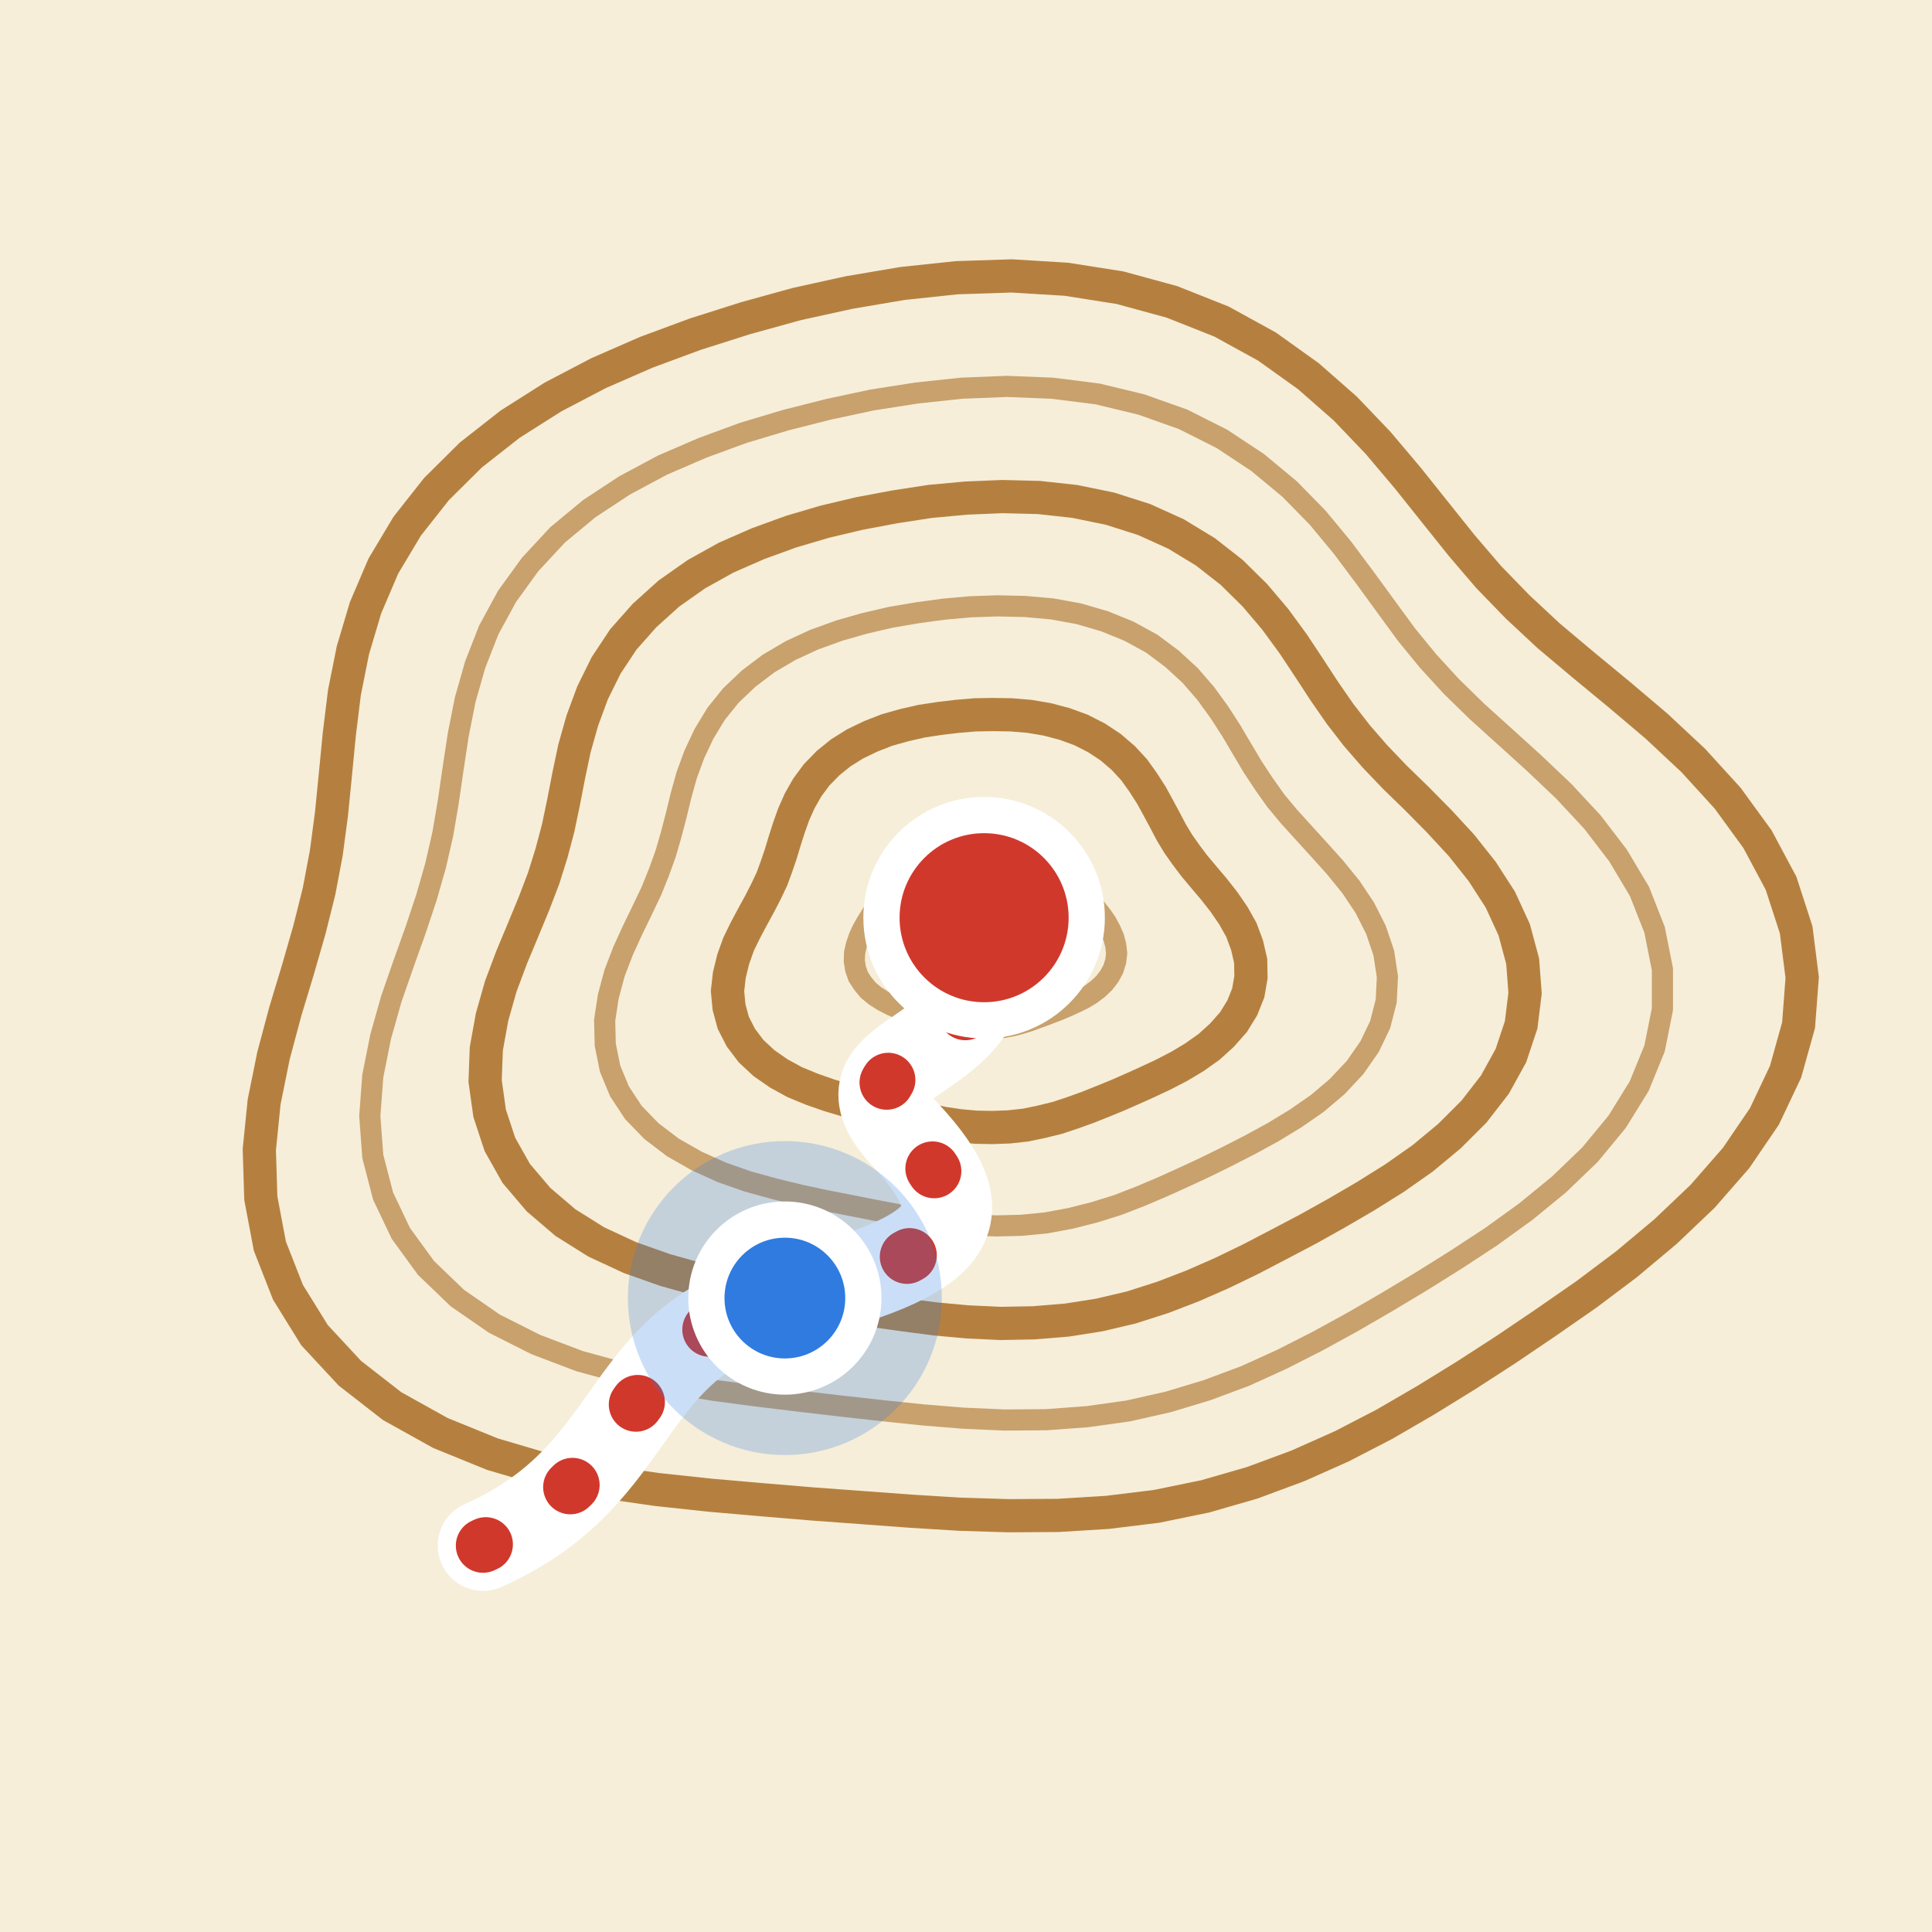
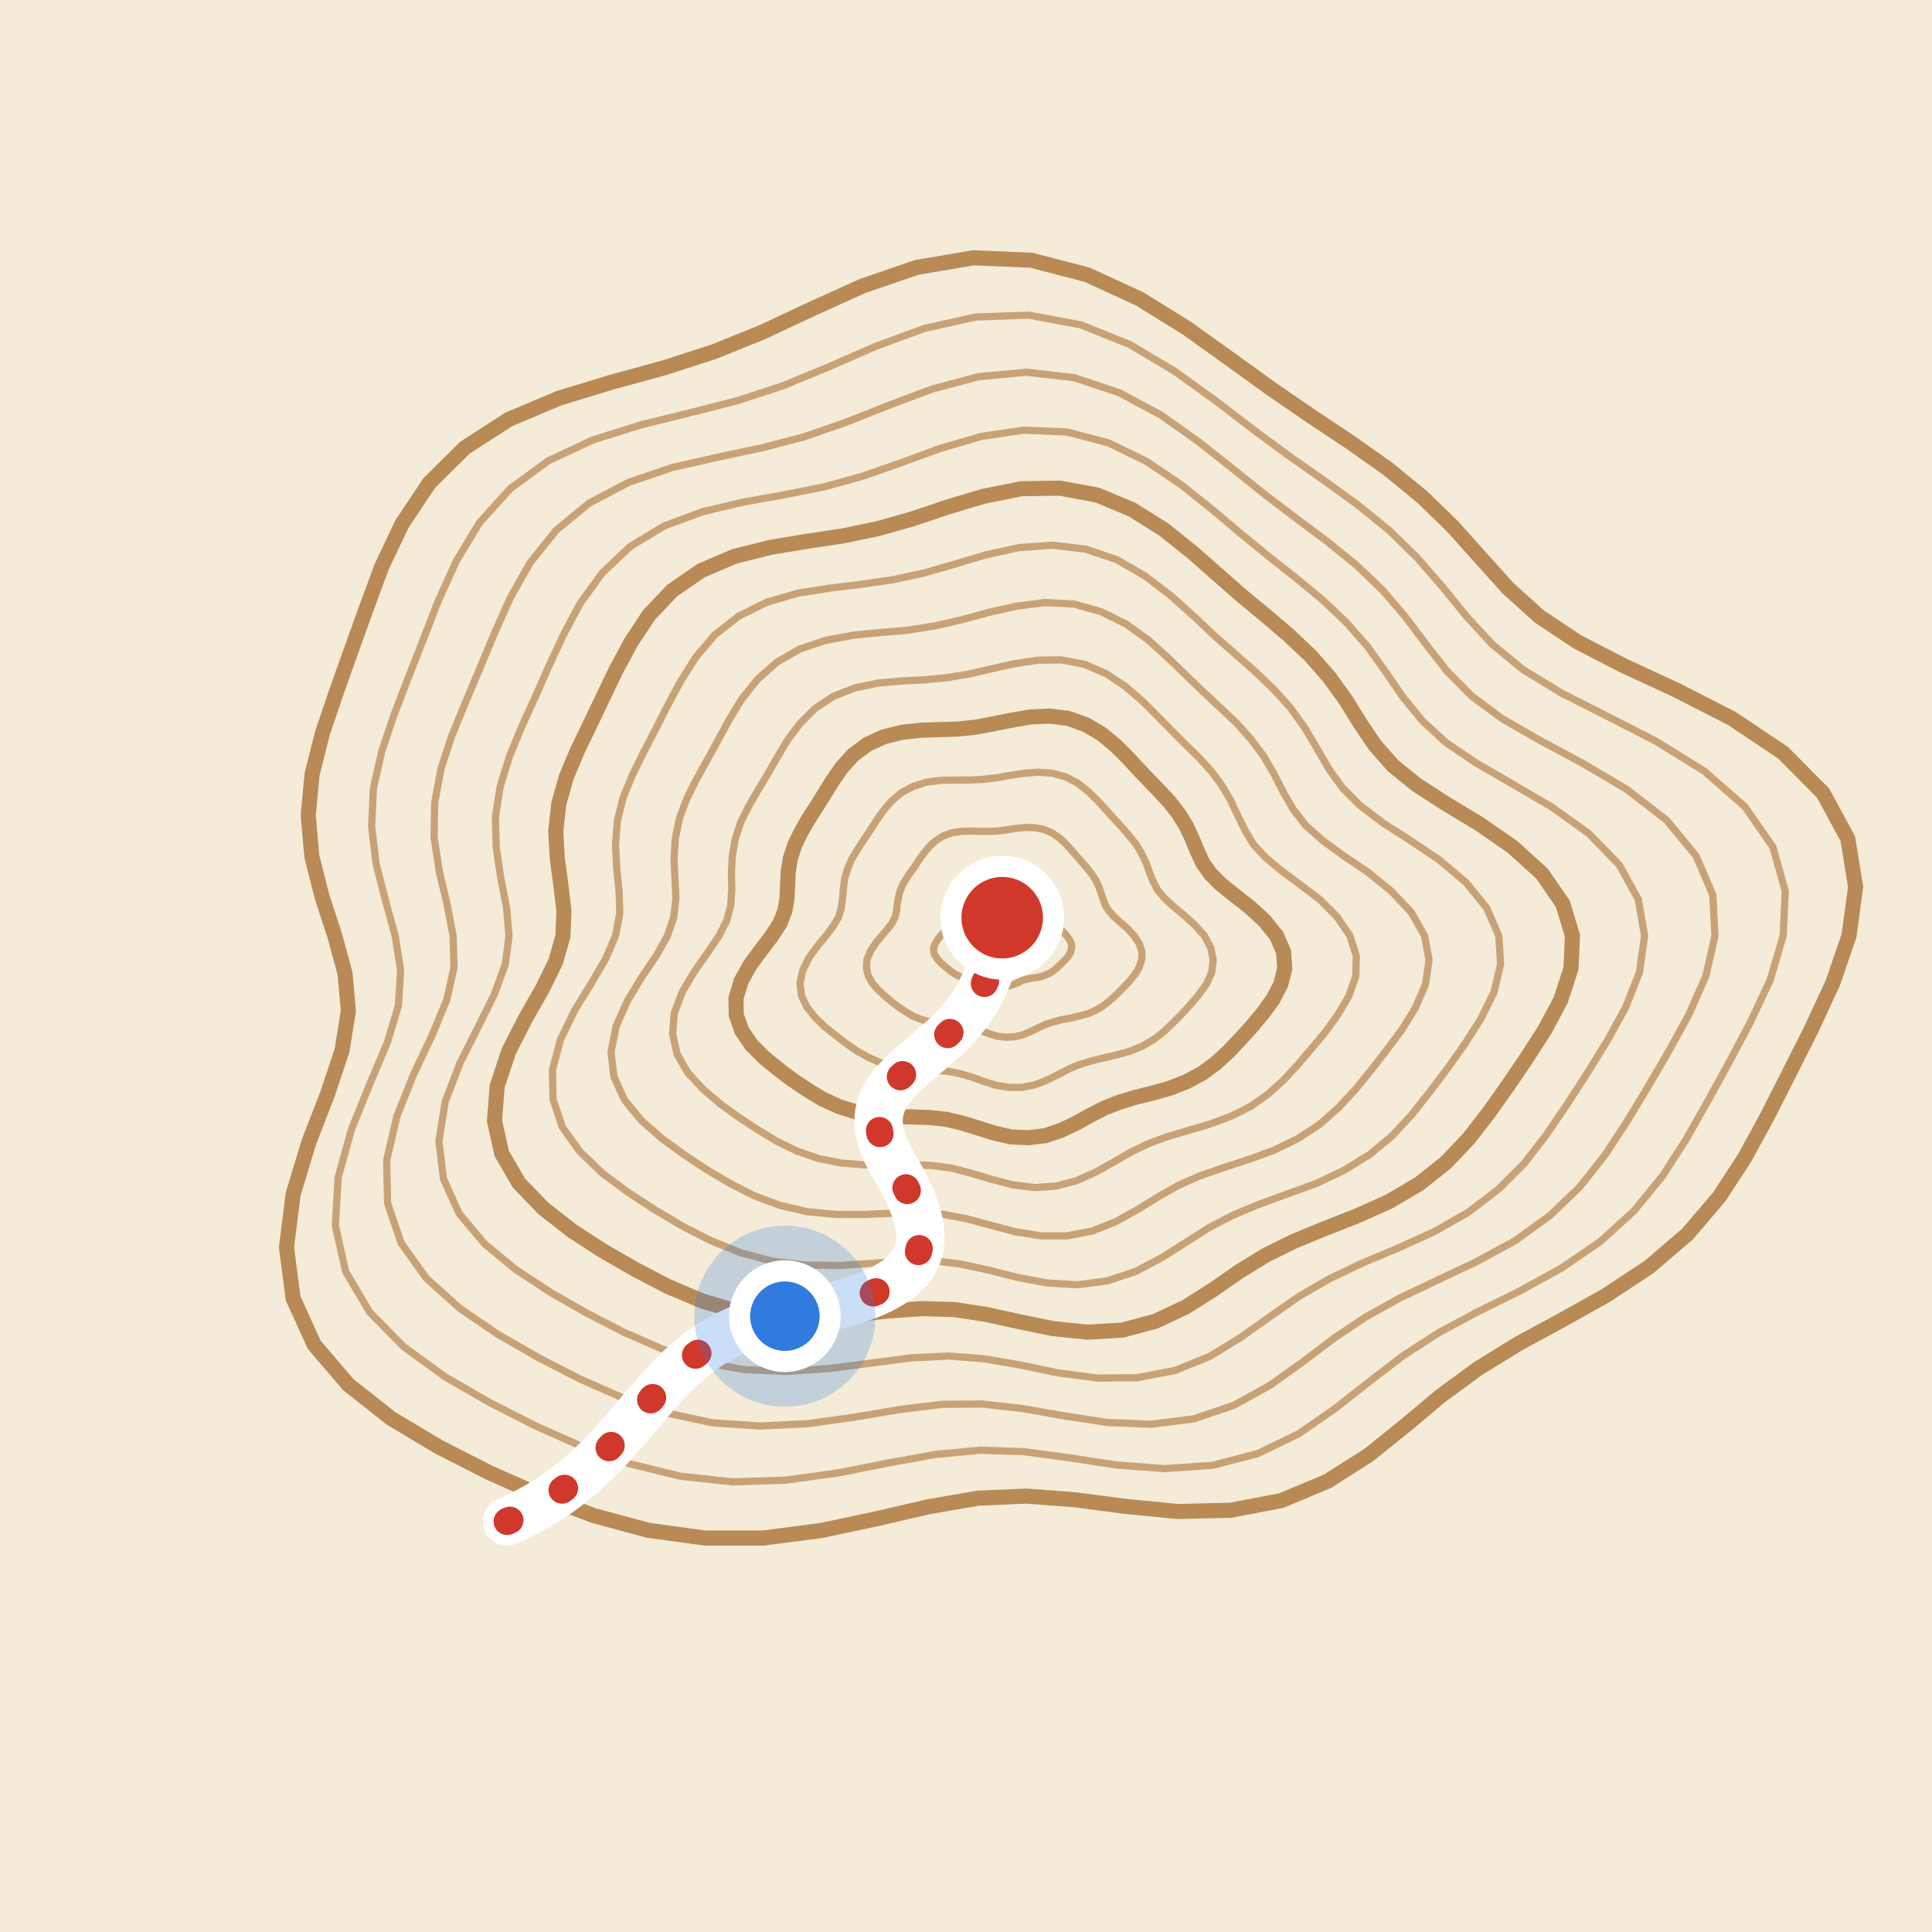
<svg xmlns="http://www.w3.org/2000/svg" viewBox="0 0 512 512" width="512" height="512">
-   <rect width="512" height="512" fill="#f6eed9" />
+   <rect width="512" height="512" fill="#f4ecd8" />
  <g transform="translate(51.2 51.2) scale(.8)">
-     <rect width="512" height="512" fill="#f6eed9" />
-     <path d="M303.8 244.0 L304.9 246.5 L305.6 249.1 L305.9 251.8 L305.6 254.4 L304.8 257.0 L303.5 259.4 L301.8 261.6 L299.7 263.6 L297.3 265.4 L294.8 266.9 L292.1 268.2 L289.5 269.4 L286.9 270.5 L284.3 271.5 L281.7 272.5 L279.2 273.4 L276.7 274.3 L274.1 275.1 L271.5 275.8 L268.8 276.3 L266.1 276.6 L263.4 276.8 L260.6 276.8 L257.9 276.5 L255.2 276.1 L252.6 275.6 L249.9 275.0 L247.3 274.3 L244.7 273.5 L242.1 272.8 L239.4 272.0 L236.6 271.1 L233.8 270.1 L231.1 268.9 L228.4 267.5 L225.9 265.9 L223.6 264.0 L221.8 261.8 L220.3 259.5 L219.4 256.9 L219.0 254.3 L219.1 251.6 L219.7 249.0 L220.6 246.4 L221.7 244.0 L223.0 241.7 L224.3 239.6 L225.6 237.5 L226.7 235.6 L227.7 233.6 L228.5 231.6 L229.3 229.5 L230.1 227.4 L230.9 225.2 L231.9 222.9 L233.1 220.7 L234.6 218.6 L236.3 216.6 L238.4 214.8 L240.7 213.2 L243.2 211.9 L245.9 210.9 L248.7 210.0 L251.6 209.4 L254.6 208.9 L257.5 208.6 L260.5 208.5 L263.5 208.4 L266.5 208.5 L269.5 208.8 L272.4 209.2 L275.3 209.9 L278.1 210.8 L280.7 212.1 L283.1 213.5 L285.3 215.2 L287.2 217.2 L288.8 219.2 L290.1 221.4 L291.3 223.5 L292.3 225.7 L293.2 227.7 L294.2 229.7 L295.3 231.6 L296.6 233.5 L297.9 235.4 L299.4 237.4 L301.0 239.4 L302.5 241.6 L303.8 244.0Z" fill="none" stroke="#b5803f" stroke-width="7" opacity="0.7" />
-     <path d="M347.2 244.0 L349.1 249.1 L350.3 254.3 L350.4 259.7 L349.5 264.9 L347.5 269.9 L344.6 274.6 L340.8 278.9 L336.5 282.8 L331.7 286.2 L326.7 289.2 L321.5 291.9 L316.4 294.3 L311.3 296.6 L306.3 298.8 L301.4 300.8 L296.4 302.8 L291.4 304.6 L286.3 306.3 L281.0 307.6 L275.7 308.7 L270.2 309.3 L264.7 309.5 L259.3 309.4 L253.8 308.9 L248.4 308.1 L243.1 307.0 L237.9 305.9 L232.6 304.6 L227.3 303.4 L221.8 302.0 L216.3 300.5 L210.6 298.8 L204.9 296.8 L199.3 294.5 L194.0 291.6 L189.1 288.2 L184.8 284.2 L181.4 279.7 L178.9 274.8 L177.5 269.6 L177.0 264.3 L177.6 259.0 L178.9 253.7 L180.7 248.7 L183.0 244.0 L185.4 239.5 L187.7 235.3 L189.8 231.2 L191.7 227.2 L193.2 223.1 L194.6 219.0 L195.9 214.7 L197.3 210.3 L198.9 205.8 L200.9 201.3 L203.4 196.9 L206.5 192.7 L210.3 188.8 L214.5 185.4 L219.3 182.4 L224.5 179.9 L229.9 177.8 L235.6 176.2 L241.3 174.9 L247.2 174.0 L253.1 173.3 L259.0 172.8 L265.0 172.7 L271.0 172.8 L277.0 173.3 L282.9 174.3 L288.6 175.8 L294.1 177.8 L299.2 180.4 L303.9 183.5 L308.1 187.1 L311.7 191.0 L314.7 195.2 L317.4 199.4 L319.7 203.6 L321.9 207.7 L324.0 211.7 L326.3 215.5 L328.9 219.2 L331.7 222.9 L334.8 226.6 L338.1 230.5 L341.4 234.7 L344.5 239.2 L347.2 244.0Z" fill="none" stroke="#b5803f" stroke-width="11" opacity="1" />
-     <path d="M391.8 244.0 L394.4 251.7 L395.6 259.6 L395.2 267.6 L393.2 275.4 L389.7 282.7 L384.9 289.6 L379.0 295.9 L372.4 301.5 L365.2 306.5 L357.8 311.0 L350.3 315.1 L342.9 318.9 L335.6 322.5 L328.3 325.9 L321.0 329.2 L313.7 332.3 L306.2 335.2 L298.5 337.6 L290.6 339.6 L282.5 341.1 L274.3 341.9 L266.1 342.1 L257.9 341.8 L249.8 341.0 L241.7 339.8 L233.7 338.4 L225.8 336.9 L217.7 335.3 L209.5 333.7 L201.1 331.9 L192.5 329.8 L183.8 327.4 L175.2 324.4 L166.8 320.6 L158.9 316.1 L151.8 310.7 L145.8 304.5 L141.2 297.5 L138.1 290.0 L136.5 282.1 L136.3 274.0 L137.5 266.1 L139.6 258.3 L142.4 251.0 L145.6 244.0 L148.8 237.4 L151.8 231.1 L154.3 224.9 L156.5 218.8 L158.3 212.6 L160.0 206.1 L161.6 199.5 L163.5 192.7 L166.0 185.9 L169.2 179.1 L173.2 172.5 L178.1 166.4 L184.0 160.8 L190.6 155.8 L197.9 151.5 L205.7 147.9 L214.0 144.9 L222.4 142.5 L231.0 140.5 L239.8 139.0 L248.6 137.8 L257.5 137.0 L266.5 136.7 L275.5 136.9 L284.5 137.7 L293.3 139.3 L301.9 141.8 L310.0 145.1 L317.5 149.2 L324.2 154.2 L330.2 159.7 L335.4 165.7 L339.9 171.9 L343.9 178.1 L347.5 184.2 L351.0 190.1 L354.7 195.7 L358.6 201.2 L363.0 206.5 L367.9 211.9 L373.0 217.5 L378.3 223.4 L383.5 229.8 L388.1 236.7 L391.8 244.0Z" fill="none" stroke="#b5803f" stroke-width="7" opacity="0.7" />
-     <path d="M437.6 244.0 L440.4 254.4 L441.2 265.0 L439.9 275.5 L436.5 285.7 L431.2 295.3 L424.3 304.2 L416.2 312.3 L407.3 319.7 L397.9 326.3 L388.3 332.3 L378.7 337.9 L369.2 343.2 L359.7 348.2 L350.3 353.1 L340.8 357.7 L331.0 362.0 L321.1 365.8 L310.8 369.1 L300.2 371.6 L289.4 373.3 L278.4 374.2 L267.5 374.4 L256.6 373.9 L245.7 372.9 L235.0 371.5 L224.3 370.0 L213.5 368.3 L202.6 366.6 L191.4 364.7 L179.9 362.6 L168.1 360.0 L156.3 356.7 L144.7 352.6 L133.5 347.4 L123.3 341.0 L114.4 333.4 L107.0 324.7 L101.6 315.1 L98.2 304.8 L96.7 294.1 L97.1 283.4 L99.0 272.9 L101.9 262.7 L105.5 253.1 L109.3 244.0 L112.9 235.3 L116.1 226.9 L118.7 218.6 L120.9 210.3 L122.7 201.7 L124.4 192.9 L126.3 183.9 L128.9 174.7 L132.3 165.5 L136.8 156.4 L142.5 147.8 L149.5 139.9 L157.6 132.6 L166.7 126.2 L176.6 120.7 L187.1 116.1 L198.1 112.1 L209.3 108.8 L220.7 106.1 L232.4 103.9 L244.1 102.1 L256.0 101.0 L268.0 100.5 L280.1 100.8 L292.0 102.1 L303.7 104.5 L315.0 108.1 L325.6 112.9 L335.3 118.8 L344.0 125.6 L351.7 133.2 L358.4 141.1 L364.4 149.3 L369.7 157.3 L374.8 165.1 L380.0 172.6 L385.5 179.7 L391.5 186.6 L398.1 193.5 L405.3 200.5 L412.7 208.0 L420.1 216.0 L427.0 224.7 L433.0 234.0 L437.6 244.0Z" fill="none" stroke="#b5803f" stroke-width="11" opacity="1" />
-     <path d="M484.1 244.0 L486.7 257.1 L486.7 270.3 L484.1 283.3 L479.0 295.8 L471.7 307.6 L462.7 318.5 L452.4 328.4 L441.4 337.4 L429.9 345.7 L418.3 353.3 L406.8 360.5 L395.3 367.4 L383.9 374.0 L372.4 380.3 L360.6 386.3 L348.5 391.8 L335.9 396.5 L323.0 400.4 L309.7 403.4 L296.1 405.3 L282.5 406.3 L268.8 406.4 L255.2 405.8 L241.7 404.7 L228.3 403.3 L214.8 401.8 L201.1 400.2 L187.1 398.5 L172.7 396.6 L158.0 394.2 L143.0 391.0 L128.0 386.9 L113.5 381.4 L99.8 374.5 L87.5 366.0 L77.1 356.0 L68.8 344.6 L62.9 332.2 L59.5 319.1 L58.5 305.7 L59.5 292.4 L62.1 279.4 L65.6 267.0 L69.7 255.2 L73.7 244.0 L77.3 233.2 L80.3 222.7 L82.7 212.2 L84.5 201.6 L86.1 190.6 L87.8 179.4 L90.1 167.8 L93.4 156.2 L97.9 144.7 L104.0 133.5 L111.6 123.0 L120.7 113.2 L131.2 104.5 L142.9 96.8 L155.4 90.1 L168.6 84.4 L182.2 79.4 L196.2 75.2 L210.4 71.6 L224.9 68.5 L239.6 66.2 L254.5 64.6 L269.5 64.0 L284.6 64.6 L299.6 66.5 L314.1 70.0 L327.9 74.9 L340.8 81.4 L352.6 89.2 L363.2 98.0 L372.5 107.5 L380.7 117.4 L388.1 127.3 L395.1 136.9 L401.9 146.2 L409.1 155.0 L416.8 163.4 L425.3 171.7 L434.5 180.0 L444.2 188.8 L454.0 198.1 L463.5 208.3 L472.0 219.4 L479.1 231.3 L484.1 244.0Z" fill="none" stroke="#b5803f" stroke-width="7" opacity="0.7" />
-     <path d="M531.0 244.0 L533.0 259.8 L531.8 275.6 L527.5 291.0 L520.5 305.8 L511.1 319.6 L500.0 332.3 L487.7 344.0 L474.8 354.8 L461.5 364.8 L448.1 374.1 L434.8 383.1 L421.5 391.7 L408.2 399.9 L394.6 407.8 L380.5 415.1 L365.9 421.6 L350.8 427.2 L335.2 431.7 L319.1 435.0 L302.8 437.0 L286.5 438.0 L270.1 438.1 L253.9 437.6 L237.7 436.6 L221.5 435.4 L205.1 434.2 L188.4 432.8 L171.2 431.3 L153.5 429.4 L135.4 426.8 L117.1 423.0 L99.1 417.7 L81.9 410.7 L65.9 401.8 L51.9 390.9 L40.2 378.3 L31.4 364.1 L25.4 348.8 L22.4 332.9 L21.9 316.8 L23.5 301.0 L26.6 285.7 L30.5 271.1 L34.7 257.2 L38.5 244.0 L41.7 231.2 L44.1 218.5 L45.8 205.7 L47.1 192.6 L48.4 179.2 L50.1 165.4 L52.9 151.4 L57.1 137.3 L63.0 123.5 L70.9 110.3 L80.6 98.0 L92.0 86.7 L105.0 76.5 L119.2 67.5 L134.3 59.6 L150.1 52.7 L166.3 46.7 L183.0 41.4 L200.0 36.7 L217.3 32.9 L235.0 29.9 L252.9 28.0 L271.1 27.4 L289.2 28.5 L307.0 31.3 L324.2 36.0 L340.6 42.5 L355.7 50.8 L369.4 60.6 L381.6 71.3 L392.5 82.7 L402.3 94.3 L411.4 105.7 L420.2 116.7 L429.1 127.1 L438.7 137.0 L449.0 146.6 L460.3 156.1 L472.3 166.0 L484.7 176.5 L496.9 187.9 L508.3 200.4 L518.2 214.0 L526.0 228.6 L531.0 244.0Z" fill="none" stroke="#b5803f" stroke-width="11" opacity="1" />
-     <path d="M96 448 C150 424 140 380 196 366 S262 340 236 312 S262 290 262 252" fill="none" stroke="#fff" stroke-width="30" stroke-linecap="round" stroke-linejoin="round" />
-     <path d="M96 448 C150 424 140 380 196 366 S262 340 236 312 S262 290 262 252" fill="none" stroke="#d1382c" stroke-width="18" stroke-linecap="round" stroke-dasharray="1 34" />
-     <circle cx="262" cy="240" r="34" fill="#d1382c" stroke="#fff" stroke-width="12" />
-     <circle cx="196" cy="366" r="52" fill="#2f7be0" opacity=".25" />
-     <circle cx="196" cy="366" r="26" fill="#2f7be0" stroke="#fff" stroke-width="12" />
+     <rect width="512" height="512" fill="#f4ecd8" />
+     <path d="M289.4 246.0 L290.3 247.3 L290.9 248.6 L291.0 250.0 L290.7 251.3 L290.0 252.6 L289.1 253.7 L288.1 254.7 L287.1 255.7 L286.0 256.7 L284.9 257.6 L283.7 258.4 L282.3 259.0 L280.9 259.5 L279.4 259.8 L277.9 260.0 L276.5 260.3 L275.2 260.6 L274.0 261.1 L272.8 261.7 L271.5 262.2 L270.1 262.6 L268.7 262.8 L267.3 262.7 L265.9 262.4 L264.6 261.9 L263.3 261.4 L262.1 261.0 L260.8 260.7 L259.4 260.5 L257.9 260.3 L256.4 260.1 L254.9 259.8 L253.4 259.2 L252.1 258.5 L250.9 257.7 L249.8 256.8 L248.7 255.9 L247.6 254.9 L246.6 253.8 L245.8 252.6 L245.3 251.3 L245.3 249.9 L245.8 248.6 L246.6 247.2 L247.6 246.0 L248.6 244.9 L249.5 243.9 L250.2 242.9 L250.5 241.9 L250.8 240.9 L250.9 239.8 L251.2 238.7 L251.6 237.6 L252.2 236.6 L252.9 235.6 L253.6 234.6 L254.4 233.6 L255.1 232.5 L256.0 231.4 L257.0 230.4 L258.2 229.5 L259.6 228.9 L261.1 228.6 L262.7 228.5 L264.2 228.5 L265.8 228.6 L267.3 228.7 L268.7 228.6 L270.3 228.4 L271.8 228.2 L273.4 228.2 L275.0 228.4 L276.4 229.0 L277.7 229.7 L278.8 230.7 L279.7 231.8 L280.6 232.8 L281.4 233.8 L282.2 234.8 L282.9 235.7 L283.6 236.7 L284.1 237.8 L284.5 238.8 L284.8 239.9 L285.1 240.9 L285.5 241.9 L286.2 242.8 L287.2 243.8 L288.3 244.8 L289.4 246.0Z" fill="none" stroke="#b98a55" stroke-width="2.4" opacity="0.75" />
+     <path d="M311.7 246.0 L313.4 248.6 L314.3 251.3 L314.2 254.0 L313.3 256.6 L311.8 259.0 L309.9 261.3 L307.9 263.4 L305.9 265.4 L303.8 267.3 L301.6 269.1 L299.1 270.6 L296.4 271.8 L293.4 272.6 L290.5 273.3 L287.6 273.8 L285.0 274.5 L282.5 275.3 L280.1 276.4 L277.6 277.6 L275.1 278.7 L272.3 279.4 L269.4 279.6 L266.6 279.3 L263.8 278.5 L261.2 277.5 L258.7 276.6 L256.1 275.9 L253.4 275.5 L250.6 275.3 L247.5 275.0 L244.4 274.6 L241.4 273.8 L238.6 272.7 L236.1 271.2 L233.7 269.6 L231.3 267.8 L229.1 265.9 L226.9 263.9 L225.0 261.7 L223.6 259.2 L223.0 256.6 L223.2 253.8 L224.4 251.0 L226.1 248.4 L228.1 246.0 L230.0 243.8 L231.5 241.8 L232.5 239.8 L233.0 237.8 L233.2 235.6 L233.6 233.5 L234.1 231.3 L235.0 229.1 L236.2 227.1 L237.5 225.1 L239.0 223.1 L240.4 220.9 L242.0 218.7 L243.7 216.6 L245.8 214.6 L248.3 213.0 L251.2 211.9 L254.3 211.4 L257.4 211.3 L260.5 211.4 L263.6 211.4 L266.5 211.3 L269.5 210.9 L272.6 210.4 L275.7 210.1 L278.9 210.2 L282.0 210.8 L284.8 212.1 L287.2 213.8 L289.3 215.8 L291.2 217.9 L292.9 219.9 L294.6 221.8 L296.2 223.7 L297.7 225.6 L299.0 227.6 L300.0 229.7 L300.7 231.8 L301.4 233.8 L302.1 235.8 L303.3 237.7 L305.0 239.6 L307.1 241.5 L309.5 243.6 L311.7 246.0Z" fill="none" stroke="#b98a55" stroke-width="2.4" opacity="0.75" />
+     <path d="M335.0 246.0 L337.1 250.0 L337.9 254.0 L337.4 258.1 L335.7 261.9 L333.2 265.4 L330.4 268.7 L327.5 271.9 L324.5 274.9 L321.5 277.8 L318.1 280.4 L314.3 282.6 L310.1 284.3 L305.7 285.5 L301.4 286.5 L297.3 287.5 L293.4 288.7 L289.9 290.2 L286.3 292.1 L282.6 293.9 L278.7 295.4 L274.5 296.2 L270.1 296.2 L265.9 295.5 L261.8 294.2 L257.9 292.8 L254.1 291.7 L250.2 290.9 L246.0 290.6 L241.5 290.4 L236.9 290.1 L232.3 289.4 L227.8 288.1 L223.7 286.3 L219.8 284.1 L216.2 281.6 L212.7 278.9 L209.2 276.1 L206.0 273.0 L203.3 269.6 L201.5 265.8 L201.0 261.7 L201.9 257.5 L203.9 253.4 L206.7 249.5 L209.6 246.0 L212.0 242.8 L213.8 239.8 L214.7 236.7 L215.1 233.6 L215.4 230.3 L215.8 227.0 L216.8 223.7 L218.2 220.5 L220.0 217.5 L222.0 214.4 L224.1 211.3 L226.2 208.0 L228.5 204.7 L231.3 201.4 L234.6 198.6 L238.5 196.5 L242.9 195.1 L247.5 194.5 L252.3 194.4 L256.9 194.4 L261.3 194.2 L265.8 193.7 L270.3 192.9 L274.9 192.2 L279.7 191.8 L284.4 192.1 L288.9 193.3 L293.0 195.4 L296.5 198.2 L299.6 201.2 L302.4 204.3 L305.0 207.2 L307.6 210.0 L310.0 212.8 L312.3 215.6 L314.1 218.6 L315.6 221.7 L316.7 224.8 L317.9 227.8 L319.4 230.7 L321.6 233.4 L324.6 236.2 L328.1 239.1 L331.8 242.4 L335.0 246.0Z" fill="none" stroke="#b98a55" stroke-width="2.4" opacity="0.75" />
+     <path d="M358.9 246.0 L361.2 251.3 L361.6 256.8 L360.3 262.0 L357.7 267.0 L354.3 271.7 L350.6 276.1 L346.8 280.3 L343.0 284.3 L338.9 288.1 L334.3 291.5 L329.1 294.3 L323.5 296.5 L317.8 298.1 L312.1 299.5 L306.9 301.1 L302.0 303.0 L297.3 305.4 L292.6 308.0 L287.6 310.4 L282.3 312.2 L276.6 312.9 L270.8 312.6 L265.2 311.3 L259.8 309.6 L254.6 308.0 L249.5 306.8 L244.1 306.2 L238.4 306.0 L232.3 305.9 L226.0 305.5 L219.8 304.4 L214.0 302.6 L208.5 300.1 L203.4 297.0 L198.5 293.7 L193.7 290.1 L189.1 286.3 L184.9 282.1 L181.7 277.4 L179.9 272.2 L179.8 266.7 L181.5 261.0 L184.5 255.6 L188.2 250.6 L191.7 246.0 L194.4 241.8 L196.0 237.7 L196.7 233.6 L196.9 229.3 L197.1 224.9 L197.8 220.4 L199.2 216.1 L201.2 211.9 L203.6 207.7 L206.2 203.6 L208.9 199.3 L211.7 194.8 L214.8 190.3 L218.6 186.1 L223.3 182.6 L228.7 180.1 L234.7 178.6 L241.0 177.9 L247.2 177.7 L253.2 177.5 L259.1 176.9 L265.0 175.8 L271.0 174.6 L277.3 173.5 L283.7 173.2 L289.9 174.0 L295.8 176.1 L301.0 179.2 L305.6 183.0 L309.6 187.0 L313.3 191.0 L316.9 194.8 L320.4 198.4 L323.7 202.0 L326.6 205.8 L329.0 209.7 L330.9 213.8 L332.6 217.9 L334.4 221.8 L337.0 225.5 L340.5 229.0 L345.0 232.6 L350.1 236.6 L354.9 241.0 L358.9 246.0Z" fill="none" stroke="#b98a55" stroke-width="5" opacity="1" />
+     <path d="M383.2 246.0 L385.3 252.7 L385.1 259.5 L382.8 266.0 L379.2 272.1 L375.0 277.9 L370.5 283.3 L366.0 288.6 L361.3 293.7 L356.1 298.4 L350.3 302.5 L343.7 305.8 L336.7 308.4 L329.6 310.5 L322.8 312.5 L316.5 314.8 L310.7 317.6 L305.0 320.9 L299.1 324.2 L292.7 327.1 L285.9 328.9 L278.7 329.4 L271.5 328.5 L264.6 326.7 L257.9 324.7 L251.4 323.0 L244.8 322.1 L237.9 321.8 L230.5 321.9 L222.7 321.9 L214.9 321.3 L207.2 319.8 L200.0 317.3 L193.2 314.0 L186.8 310.1 L180.6 306.0 L174.5 301.6 L168.8 296.7 L163.8 291.3 L160.3 285.2 L158.8 278.5 L159.4 271.5 L162.1 264.4 L166.1 257.7 L170.4 251.6 L174.2 246.0 L176.8 240.8 L178.1 235.7 L178.4 230.4 L178.3 225.0 L178.6 219.4 L179.6 213.8 L181.4 208.3 L184.0 203.1 L187.0 197.9 L190.2 192.6 L193.4 187.0 L196.8 181.3 L200.9 175.8 L206.0 170.7 L212.0 166.7 L219.1 163.9 L226.7 162.3 L234.5 161.6 L242.2 161.2 L249.6 160.5 L256.9 159.3 L264.2 157.6 L271.8 155.9 L279.7 154.7 L287.7 154.6 L295.4 156.1 L302.5 159.2 L308.8 163.4 L314.4 168.2 L319.4 173.2 L324.1 178.0 L328.6 182.5 L333.1 186.9 L337.2 191.4 L340.7 196.1 L343.6 201.0 L346.0 206.1 L348.4 211.0 L351.2 215.7 L355.2 220.0 L360.3 224.3 L366.5 228.9 L373.1 233.9 L378.9 239.7 L383.2 246.0Z" fill="none" stroke="#b98a55" stroke-width="2.4" opacity="0.75" />
+     <path d="M407.9 246.0 L409.4 254.1 L408.2 262.1 L404.9 269.8 L400.4 277.1 L395.3 283.9 L390.2 290.5 L385.0 296.9 L379.4 302.9 L373.1 308.5 L365.9 313.2 L357.9 317.1 L349.6 320.1 L341.3 322.8 L333.5 325.5 L326.3 328.7 L319.6 332.5 L312.8 336.7 L305.6 340.7 L297.8 343.8 L289.4 345.4 L280.8 345.4 L272.2 344.0 L263.9 341.8 L256.0 339.7 L248.1 338.2 L240.1 337.7 L231.5 337.9 L222.4 338.3 L213.0 338.3 L203.5 337.4 L194.4 335.3 L185.8 332.1 L177.8 328.0 L170.0 323.4 L162.5 318.4 L155.2 313.1 L148.4 307.1 L142.9 300.4 L139.4 292.8 L138.4 284.6 L140.1 276.0 L143.8 267.6 L148.6 259.7 L153.4 252.6 L157.1 246.0 L159.2 239.8 L159.9 233.6 L159.6 227.2 L159.3 220.5 L159.7 213.7 L161.1 207.0 L163.5 200.6 L166.7 194.2 L170.2 187.9 L173.8 181.3 L177.5 174.5 L181.7 167.6 L186.9 161.1 L193.3 155.4 L200.9 151.0 L209.6 148.1 L218.8 146.4 L228.1 145.5 L237.1 144.7 L245.9 143.3 L254.6 141.3 L263.4 138.9 L272.7 136.8 L282.2 135.6 L291.7 136.1 L300.7 138.6 L309.0 142.7 L316.4 148.0 L322.9 153.9 L328.9 159.7 L334.6 165.2 L340.2 170.4 L345.6 175.5 L350.4 180.9 L354.6 186.5 L358.1 192.5 L361.1 198.4 L364.4 204.1 L368.5 209.4 L374.1 214.4 L381.1 219.5 L389.1 224.9 L396.9 231.2 L403.5 238.2 L407.9 246.0Z" fill="none" stroke="#b98a55" stroke-width="2.4" opacity="0.75" />
+     <path d="M432.5 246.0 L433.1 255.4 L430.9 264.7 L426.5 273.6 L421.2 281.9 L415.5 289.9 L409.7 297.6 L403.8 305.1 L397.3 312.1 L389.8 318.4 L381.2 323.7 L371.9 328.1 L362.2 331.6 L352.9 335.0 L344.3 338.6 L336.3 342.8 L328.6 347.7 L320.7 352.7 L312.2 357.2 L302.8 360.3 L292.9 361.6 L282.8 361.0 L272.8 359.1 L263.3 356.7 L254.0 354.7 L244.8 353.6 L235.2 353.7 L224.9 354.5 L214.1 355.2 L203.0 355.1 L191.9 353.8 L181.4 351.0 L171.5 347.0 L162.1 342.2 L153.0 336.8 L144.1 331.0 L135.6 324.7 L128.1 317.5 L122.3 309.4 L119.2 300.2 L119.0 290.4 L121.7 280.3 L126.4 270.6 L131.9 261.7 L136.7 253.5 L139.9 246.0 L141.3 238.7 L141.1 231.4 L140.3 223.8 L139.9 215.9 L140.5 208.0 L142.4 200.3 L145.5 192.7 L149.2 185.2 L153.1 177.7 L157.1 169.8 L161.4 161.8 L166.5 153.7 L172.8 146.3 L180.7 140.1 L190.0 135.5 L200.3 132.5 L211.1 130.8 L221.7 129.5 L232.0 128.0 L242.1 125.8 L252.2 122.9 L262.6 119.8 L273.5 117.4 L284.6 116.6 L295.6 117.9 L306.0 121.4 L315.3 126.8 L323.7 133.2 L331.2 139.9 L338.2 146.5 L345.0 152.5 L351.7 158.4 L357.9 164.3 L363.5 170.5 L368.3 177.2 L372.3 184.0 L376.2 190.7 L380.7 197.0 L386.5 202.8 L394.0 208.5 L403.0 214.3 L412.7 220.8 L421.6 228.3 L428.5 236.8 L432.5 246.0Z" fill="none" stroke="#b98a55" stroke-width="2.4" opacity="0.75" />
+     <path d="M456.9 246.0 L456.4 256.8 L453.0 267.3 L447.7 277.2 L441.6 286.7 L435.4 295.8 L429.1 304.7 L422.5 313.2 L415.0 321.1 L406.2 328.1 L396.2 334.0 L385.5 338.8 L374.8 343.0 L364.6 347.2 L355.3 351.8 L346.5 357.2 L337.9 363.2 L328.7 369.0 L318.7 373.7 L307.8 376.6 L296.3 377.3 L284.7 376.1 L273.5 373.8 L262.6 371.4 L252.1 369.8 L241.4 369.5 L230.1 370.3 L218.1 371.6 L205.5 372.5 L192.7 372.2 L180.2 370.4 L168.4 366.9 L157.1 362.1 L146.4 356.5 L135.8 350.4 L125.6 343.8 L116.0 336.3 L107.9 327.9 L102.2 318.1 L99.8 307.3 L100.7 295.8 L104.5 284.3 L110.0 273.5 L115.7 263.5 L120.1 254.5 L122.5 246.0 L122.8 237.7 L121.8 229.2 L120.6 220.4 L120.1 211.3 L121.1 202.3 L123.6 193.4 L127.2 184.8 L131.4 176.1 L135.6 167.3 L140.0 158.1 L145.0 148.8 L151.0 139.7 L158.7 131.6 L168.3 125.0 L179.3 120.3 L191.3 117.3 L203.4 115.3 L215.4 113.5 L226.9 111.1 L238.2 107.9 L249.8 104.0 L261.8 100.4 L274.3 97.9 L287.1 97.7 L299.5 100.0 L311.0 104.8 L321.5 111.4 L330.8 118.8 L339.3 126.3 L347.4 133.4 L355.4 140.0 L363.0 146.5 L370.1 153.2 L376.4 160.4 L381.8 167.9 L386.5 175.5 L391.5 182.9 L397.5 189.7 L405.3 196.0 L414.9 202.2 L426.0 208.9 L437.1 216.6 L446.8 225.4 L453.7 235.4 L456.9 246.0Z" fill="none" stroke="#b98a55" stroke-width="5" opacity="1" />
+     <path d="M480.8 246.0 L479.1 258.1 L474.5 269.7 L468.4 280.8 L461.8 291.5 L455.2 301.7 L448.4 311.7 L441.0 321.3 L432.3 330.0 L422.2 337.7 L410.9 344.1 L399.0 349.5 L387.3 354.4 L376.4 359.6 L366.4 365.4 L356.9 372.0 L347.2 378.9 L336.8 385.3 L325.2 390.0 L312.6 392.4 L299.6 392.5 L286.6 390.8 L274.1 388.2 L262.0 386.1 L250.1 385.2 L237.9 385.8 L224.9 387.5 L211.1 389.3 L196.7 390.3 L182.4 389.7 L168.4 387.1 L155.2 382.8 L142.6 377.3 L130.4 371.0 L118.5 364.2 L106.9 356.6 L96.5 348.0 L88.1 338.0 L82.9 326.5 L81.4 314.0 L83.5 300.9 L88.4 288.1 L94.4 276.2 L99.8 265.3 L103.4 255.4 L104.6 246.0 L103.8 236.6 L101.9 226.9 L100.4 216.9 L100.1 206.6 L101.7 196.5 L104.8 186.5 L108.8 176.8 L113.3 166.9 L117.8 156.7 L122.7 146.2 L128.3 135.7 L135.6 125.7 L144.8 117.0 L156.1 110.2 L168.8 105.5 L182.3 102.3 L195.8 99.9 L208.9 97.3 L221.6 93.8 L234.2 89.4 L247.3 84.6 L260.9 80.6 L275.1 78.5 L289.4 79.1 L303.2 82.7 L315.9 88.9 L327.3 96.6 L337.7 104.9 L347.3 113.0 L356.5 120.5 L365.6 127.7 L374.2 134.8 L382.1 142.3 L389.1 150.3 L395.1 158.7 L400.8 167.0 L407.2 174.8 L415.0 182.0 L425.1 188.8 L437.0 195.7 L450.0 203.3 L462.4 212.2 L472.4 222.5 L478.7 233.9 L480.8 246.0Z" fill="none" stroke="#b98a55" stroke-width="2.4" opacity="0.75" />
+     <path d="M504.1 246.0 L501.1 259.3 L495.4 272.2 L488.7 284.4 L481.8 296.2 L474.9 307.6 L467.6 318.7 L459.3 329.2 L449.4 338.7 L437.9 347.0 L425.2 353.9 L412.3 360.0 L399.9 365.9 L388.5 372.2 L377.9 379.3 L367.6 387.1 L356.7 394.9 L344.8 401.5 L331.5 406.0 L317.3 407.8 L302.7 407.2 L288.4 405.0 L274.7 402.6 L261.4 401.1 L248.1 401.2 L234.2 402.9 L219.4 405.4 L203.8 407.6 L187.8 408.4 L171.9 407.3 L156.5 404.0 L141.9 398.9 L127.9 392.7 L114.3 385.7 L100.9 378.0 L88.3 369.4 L77.2 359.4 L68.9 347.8 L64.4 334.6 L64.1 320.3 L67.5 305.7 L73.1 291.7 L79.2 278.8 L84.0 267.2 L86.4 256.4 L86.1 246.0 L84.1 235.5 L81.5 224.6 L79.8 213.3 L80.0 201.9 L82.1 190.6 L85.7 179.6 L90.2 168.7 L94.9 157.5 L99.7 146.0 L105.0 134.1 L111.6 122.4 L120.2 111.7 L131.1 102.7 L144.2 95.8 L158.6 90.9 L173.5 87.5 L188.2 84.4 L202.4 80.7 L216.2 75.9 L230.1 70.4 L244.7 64.9 L260.1 60.8 L276.0 59.3 L291.8 61.1 L306.8 66.1 L320.6 73.5 L333.0 82.3 L344.4 91.3 L355.1 99.9 L365.5 107.8 L375.7 115.4 L385.3 123.2 L394.0 131.5 L401.6 140.4 L408.5 149.6 L415.4 158.4 L423.4 166.5 L433.5 174.0 L446.0 181.2 L460.2 188.8 L474.9 197.5 L488.1 207.7 L497.9 219.6 L503.4 232.5 L504.1 246.0Z" fill="none" stroke="#b98a55" stroke-width="2.4" opacity="0.75" />
+     <path d="M526.7 246.0 L522.4 260.6 L515.9 274.5 L508.8 287.9 L501.7 300.8 L494.5 313.5 L486.7 325.6 L477.3 337.1 L466.1 347.3 L453.2 356.1 L439.4 363.7 L425.6 370.5 L412.7 377.4 L400.8 385.1 L389.7 393.6 L378.4 402.5 L366.3 410.9 L352.7 417.5 L337.7 421.4 L321.8 422.5 L305.8 421.3 L290.2 418.9 L275.3 416.9 L260.7 416.4 L245.9 417.8 L230.4 420.6 L213.8 423.9 L196.4 426.3 L178.7 426.9 L161.3 425.0 L144.6 420.9 L128.6 415.1 L113.1 408.2 L98.0 400.5 L83.3 392.0 L69.7 382.1 L58.4 370.6 L50.5 357.2 L47.1 342.1 L48.0 326.1 L52.4 310.2 L58.5 295.1 L64.3 281.4 L68.0 269.0 L68.7 257.4 L66.9 246.0 L63.7 234.3 L60.6 222.2 L59.1 209.7 L59.7 197.1 L62.5 184.8 L66.6 172.6 L71.3 160.4 L76.2 147.9 L81.2 135.0 L87.2 121.8 L94.8 109.2 L105.0 97.9 L117.7 88.6 L132.5 81.7 L148.5 76.7 L164.7 72.7 L180.4 68.7 L195.6 63.7 L210.6 57.5 L225.9 50.8 L242.2 44.8 L259.2 41.0 L276.8 40.4 L294.0 43.6 L310.2 50.1 L325.0 58.9 L338.5 68.6 L350.9 78.1 L362.8 86.9 L374.5 95.1 L385.7 103.2 L396.2 111.7 L405.6 120.9 L414.0 130.6 L421.9 140.3 L430.4 149.5 L440.5 157.8 L453.1 165.5 L468.1 173.1 L484.5 181.5 L500.5 191.4 L514.0 203.2 L523.3 216.6 L527.4 231.2 L526.7 246.0Z" fill="none" stroke="#b98a55" stroke-width="2.4" opacity="0.75" />
+     <path d="M548.5 246.0 L543.1 261.7 L536.1 276.8 L528.8 291.3 L521.6 305.5 L514.1 319.3 L505.5 332.5 L495.0 344.8 L482.4 355.6 L468.2 365.0 L453.4 373.3 L439.0 381.1 L425.7 389.3 L413.4 398.3 L401.7 408.1 L389.4 418.0 L375.7 426.7 L360.4 433.1 L343.6 436.3 L326.1 436.7 L308.7 435.0 L292.0 432.8 L275.9 431.6 L260.0 432.3 L243.7 435.1 L226.4 439.1 L208.0 443.0 L188.8 445.5 L169.5 445.5 L150.6 442.9 L132.5 438.0 L115.1 431.4 L98.2 423.9 L81.5 415.4 L65.6 405.9 L51.4 394.7 L40.1 381.5 L33.1 366.1 L30.9 349.2 L33.1 331.6 L38.3 314.4 L44.5 298.4 L49.3 284.0 L51.4 270.9 L50.3 258.5 L46.9 246.0 L42.7 233.1 L39.3 219.7 L38.1 206.0 L39.4 192.4 L42.8 178.9 L47.3 165.6 L52.1 152.1 L57.1 138.2 L62.4 123.8 L69.2 109.5 L78.2 96.0 L90.0 84.3 L104.6 74.9 L121.2 67.9 L138.6 62.6 L155.8 57.9 L172.5 52.5 L188.6 46.0 L204.8 38.4 L221.6 30.8 L239.6 24.6 L258.4 21.4 L277.6 22.2 L296.1 27.0 L313.5 35.0 L329.3 44.8 L343.8 55.2 L357.4 65.0 L370.5 74.0 L383.3 82.5 L395.6 91.2 L407.0 100.5 L417.2 110.4 L426.5 120.8 L435.6 130.9 L445.9 140.2 L458.5 148.6 L473.8 156.5 L491.3 164.6 L509.7 174.0 L526.6 185.3 L539.9 198.7 L548.1 213.8 L550.7 229.8 L548.5 246.0Z" fill="none" stroke="#b98a55" stroke-width="5" opacity="1" />
+     <path d="M104 440 C150 420 150 380 196 372 S250 352 232 322 S250 290 262 262 S270 250 268 242" fill="none" stroke="#fff" stroke-width="16" stroke-linecap="round" stroke-linejoin="round" />
+     <path d="M104 440 C150 420 150 380 196 372 S250 352 232 322 S250 290 262 262 S270 250 268 242" fill="none" stroke="#d1382c" stroke-width="9" stroke-linecap="round" stroke-dasharray="1 20" />
+     <circle cx="268" cy="240" r="17" fill="#d1382c" stroke="#fff" stroke-width="7" />
+     <circle cx="196" cy="372" r="30" fill="#2f7be0" opacity=".25" />
+     <circle cx="196" cy="372" r="15" fill="#2f7be0" stroke="#fff" stroke-width="7" />
  </g>
</svg>
